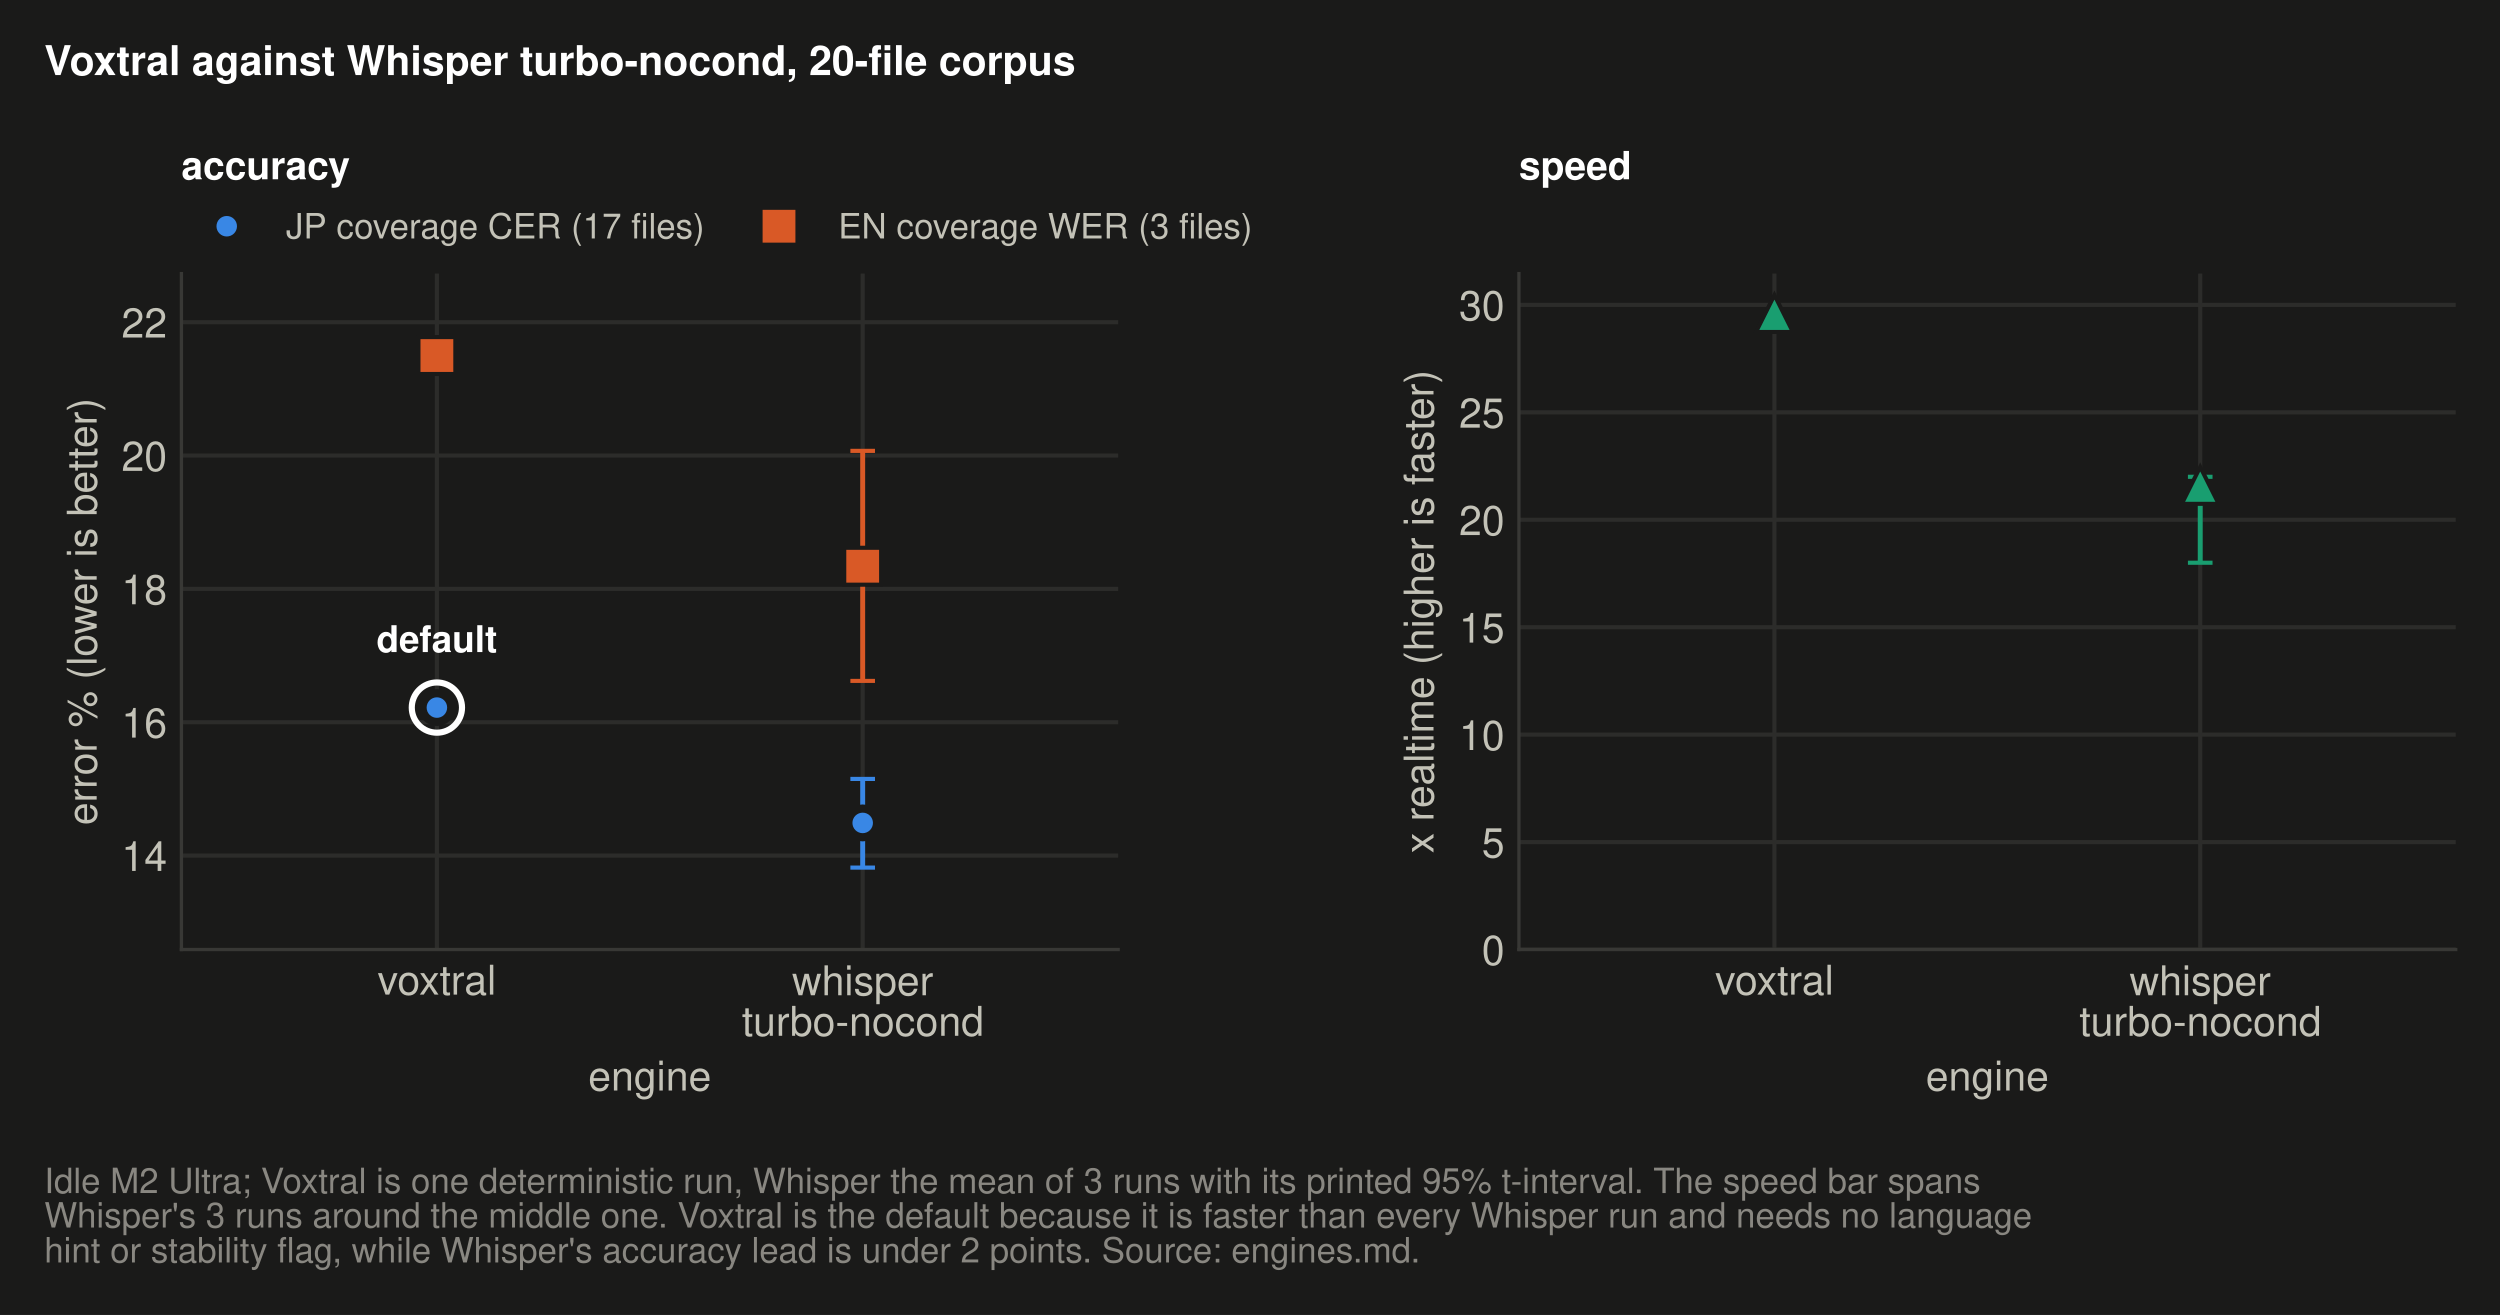
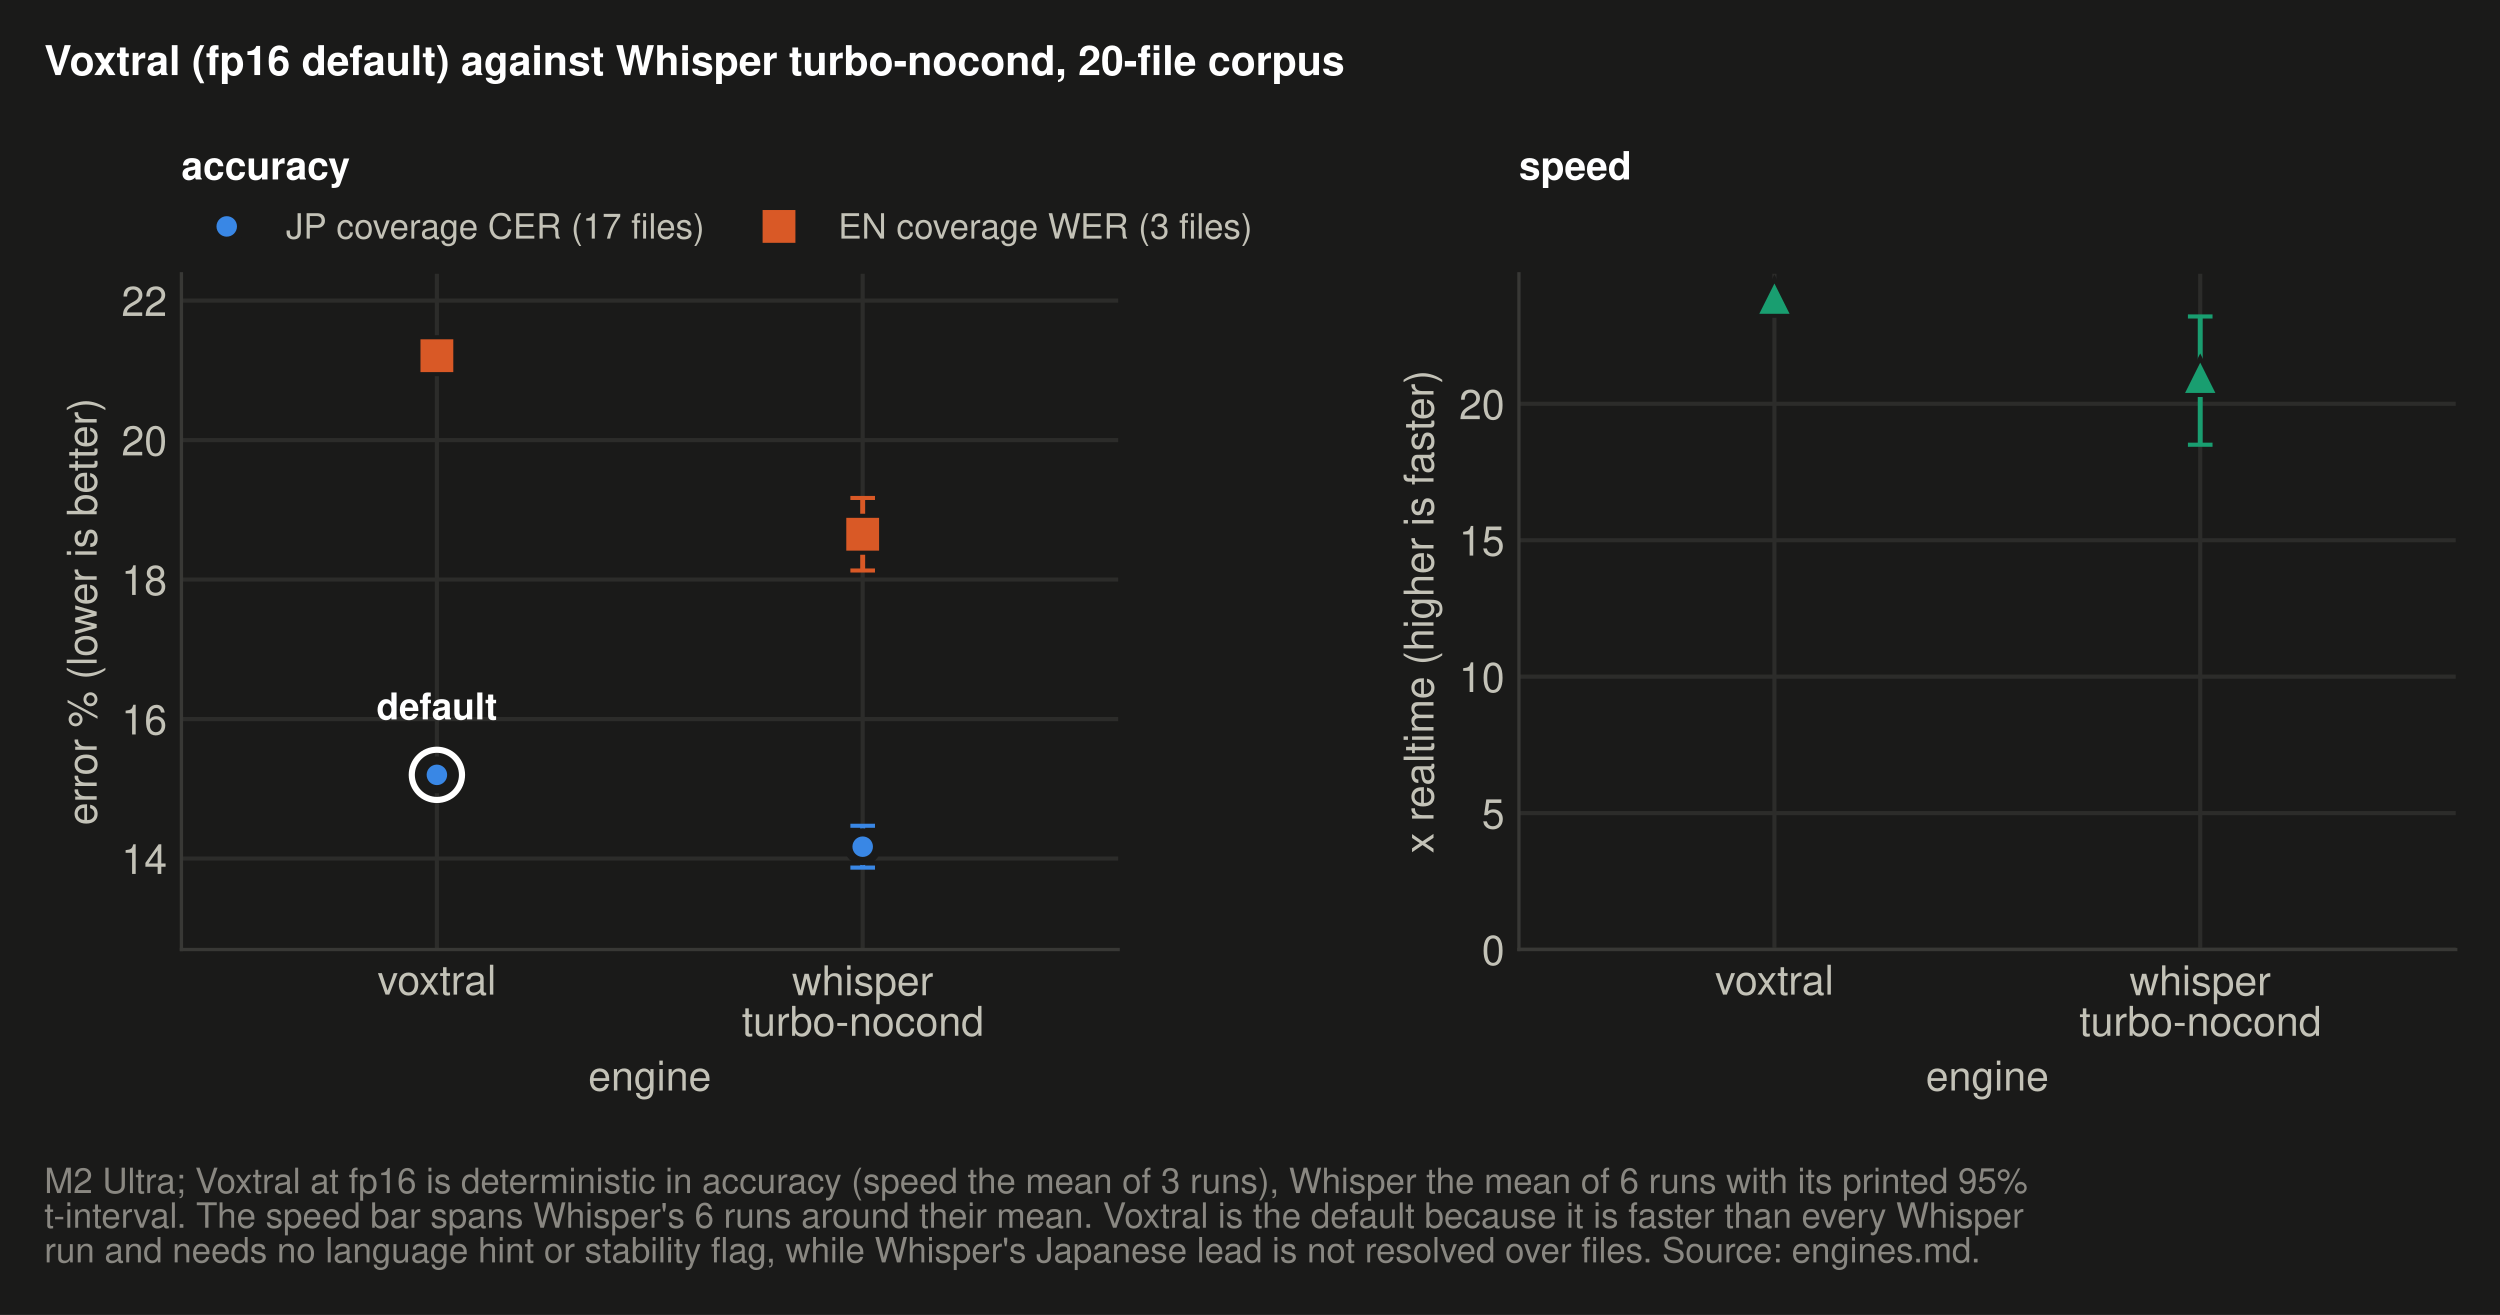
- <svg xmlns="http://www.w3.org/2000/svg" xmlns:xlink="http://www.w3.org/1999/xlink" width="609.552pt" height="320.617pt" viewBox="0 0 609.552 320.617" version="1.1">
+ <svg xmlns="http://www.w3.org/2000/svg" xmlns:xlink="http://www.w3.org/1999/xlink" width="609.552pt" height="320.61pt" viewBox="0 0 609.552 320.61" version="1.1">
  <defs>
    <style type="text/css">*{stroke-linejoin: round; stroke-linecap: butt}</style>
  </defs>
  <g id="figure_1">
    <g id="patch_1">
-       <path d="M 0 320.617  L 609.552 320.617  L 609.552 0  L 0 0  z " style="fill: #1a1a19" />
+       <path d="M 0 320.61  L 609.552 320.61  L 609.552 0  L 0 0  z " style="fill: #1a1a19" />
    </g>
    <g id="axes_1">
      <g id="patch_2">
-         <path d="M 44.232 231.513  L 272.632 231.513  L 272.632 66.713  L 44.232 66.713  z " style="fill: #1a1a19" />
+         <path d="M 44.232 231.513  L 272.632 231.513  L 272.632 66.758  L 44.232 66.758  z " style="fill: #1a1a19" />
      </g>
      <g id="matplotlib.axis_1">
        <g id="xtick_1">
          <g id="line2d_1">
-             <path d="M 106.523 231.513  L 106.523 66.713  " clip-path="url(#pe7085f32dd)" style="fill: none; stroke: #2c2c2a; stroke-linecap: round" />
+             <path d="M 106.523 231.513  L 106.523 66.758  " clip-path="url(#pa97ed57cf5)" style="fill: none; stroke: #2c2c2a; stroke-linecap: round" />
          </g>
          <g id="line2d_2" />
          <g id="text_1">
            <text style="font-size: 10px; font-family: 'Helvetica', 'Arial', 'DejaVu Sans'; text-anchor: middle; fill: #c3c2b7" x="106.523" y="242.513" transform="rotate(-0 106.523 242.5131)">voxtral</text>
          </g>
        </g>
        <g id="xtick_2">
          <g id="line2d_3">
-             <path d="M 210.341 231.513  L 210.341 66.713  " clip-path="url(#pe7085f32dd)" style="fill: none; stroke: #2c2c2a; stroke-linecap: round" />
+             <path d="M 210.341 231.513  L 210.341 66.758  " clip-path="url(#pa97ed57cf5)" style="fill: none; stroke: #2c2c2a; stroke-linecap: round" />
          </g>
          <g id="line2d_4" />
          <g id="text_2">
            <text style="font-size: 10px; font-family: 'Helvetica', 'Arial', 'DejaVu Sans'; fill: #c3c2b7" transform="translate(193.1133 242.662)">whisper</text>
            <text style="font-size: 10px; font-family: 'Helvetica', 'Arial', 'DejaVu Sans'; fill: #c3c2b7" transform="translate(180.8789 252.5442)">turbo-nocond</text>
          </g>
        </g>
        <g id="text_3">
          <text style="font-size: 10px; font-family: 'Helvetica', 'Arial', 'DejaVu Sans'; text-anchor: middle; fill: #c3c2b7" x="158.432" y="265.892" transform="rotate(-0 158.4322 265.8924)">engine</text>
        </g>
      </g>
      <g id="matplotlib.axis_2">
        <g id="ytick_1">
          <g id="line2d_5">
-             <path d="M 44.232 208.611  L 272.632 208.611  " clip-path="url(#pe7085f32dd)" style="fill: none; stroke: #2c2c2a; stroke-linecap: round" />
+             <path d="M 44.232 209.332  L 272.632 209.332  " clip-path="url(#pa97ed57cf5)" style="fill: none; stroke: #2c2c2a; stroke-linecap: round" />
          </g>
          <g id="line2d_6" />
          <g id="text_4">
-             <text style="font-size: 10px; font-family: 'Helvetica', 'Arial', 'DejaVu Sans'; text-anchor: end; fill: #c3c2b7" x="40.732" y="212.361" transform="rotate(-0 40.732 212.3612)">14</text>
+             <text style="font-size: 10px; font-family: 'Helvetica', 'Arial', 'DejaVu Sans'; text-anchor: end; fill: #c3c2b7" x="40.732" y="213.082" transform="rotate(-0 40.732 213.0822)">14</text>
          </g>
        </g>
        <g id="ytick_2">
          <g id="line2d_7">
-             <path d="M 44.232 176.099  L 272.632 176.099  " clip-path="url(#pe7085f32dd)" style="fill: none; stroke: #2c2c2a; stroke-linecap: round" />
+             <path d="M 44.232 175.323  L 272.632 175.323  " clip-path="url(#pa97ed57cf5)" style="fill: none; stroke: #2c2c2a; stroke-linecap: round" />
          </g>
          <g id="line2d_8" />
          <g id="text_5">
-             <text style="font-size: 10px; font-family: 'Helvetica', 'Arial', 'DejaVu Sans'; text-anchor: end; fill: #c3c2b7" x="40.732" y="179.849" transform="rotate(-0 40.732 179.8485)">16</text>
+             <text style="font-size: 10px; font-family: 'Helvetica', 'Arial', 'DejaVu Sans'; text-anchor: end; fill: #c3c2b7" x="40.732" y="179.073" transform="rotate(-0 40.732 179.0728)">16</text>
          </g>
        </g>
        <g id="ytick_3">
          <g id="line2d_9">
-             <path d="M 44.232 143.586  L 272.632 143.586  " clip-path="url(#pe7085f32dd)" style="fill: none; stroke: #2c2c2a; stroke-linecap: round" />
+             <path d="M 44.232 141.313  L 272.632 141.313  " clip-path="url(#pa97ed57cf5)" style="fill: none; stroke: #2c2c2a; stroke-linecap: round" />
          </g>
          <g id="line2d_10" />
          <g id="text_6">
-             <text style="font-size: 10px; font-family: 'Helvetica', 'Arial', 'DejaVu Sans'; text-anchor: end; fill: #c3c2b7" x="40.732" y="147.336" transform="rotate(-0 40.732 147.3359)">18</text>
+             <text style="font-size: 10px; font-family: 'Helvetica', 'Arial', 'DejaVu Sans'; text-anchor: end; fill: #c3c2b7" x="40.732" y="145.063" transform="rotate(-0 40.732 145.0634)">18</text>
          </g>
        </g>
        <g id="ytick_4">
          <g id="line2d_11">
-             <path d="M 44.232 111.073  L 272.632 111.073  " clip-path="url(#pe7085f32dd)" style="fill: none; stroke: #2c2c2a; stroke-linecap: round" />
+             <path d="M 44.232 107.304  L 272.632 107.304  " clip-path="url(#pa97ed57cf5)" style="fill: none; stroke: #2c2c2a; stroke-linecap: round" />
          </g>
          <g id="line2d_12" />
          <g id="text_7">
-             <text style="font-size: 10px; font-family: 'Helvetica', 'Arial', 'DejaVu Sans'; text-anchor: end; fill: #c3c2b7" x="40.732" y="114.823" transform="rotate(-0 40.732 114.8232)">20</text>
+             <text style="font-size: 10px; font-family: 'Helvetica', 'Arial', 'DejaVu Sans'; text-anchor: end; fill: #c3c2b7" x="40.732" y="111.054" transform="rotate(-0 40.732 111.054)">20</text>
          </g>
        </g>
        <g id="ytick_5">
          <g id="line2d_13">
-             <path d="M 44.232 78.561  L 272.632 78.561  " clip-path="url(#pe7085f32dd)" style="fill: none; stroke: #2c2c2a; stroke-linecap: round" />
+             <path d="M 44.232 73.295  L 272.632 73.295  " clip-path="url(#pa97ed57cf5)" style="fill: none; stroke: #2c2c2a; stroke-linecap: round" />
          </g>
          <g id="line2d_14" />
          <g id="text_8">
-             <text style="font-size: 10px; font-family: 'Helvetica', 'Arial', 'DejaVu Sans'; text-anchor: end; fill: #c3c2b7" x="40.732" y="82.311" transform="rotate(-0 40.732 82.31061)">22</text>
+             <text style="font-size: 10px; font-family: 'Helvetica', 'Arial', 'DejaVu Sans'; text-anchor: end; fill: #c3c2b7" x="40.732" y="77.045" transform="rotate(-0 40.732 77.0446)">22</text>
          </g>
        </g>
        <g id="text_9">
-           <text style="font-size: 10px; font-family: 'Helvetica', 'Arial', 'DejaVu Sans'; text-anchor: middle; fill: #c3c2b7" x="23.57" y="149.113" transform="rotate(-90 23.5695 149.113)">error % (lower is better)</text>
+           <text style="font-size: 10px; font-family: 'Helvetica', 'Arial', 'DejaVu Sans'; text-anchor: middle; fill: #c3c2b7" x="23.57" y="149.136" transform="rotate(-90 23.5695 149.1355)">error % (lower is better)</text>
        </g>
      </g>
      <g id="LineCollection_1">
-         <path d="M 210.341 211.537  L 210.341 189.916  " clip-path="url(#pe7085f32dd)" style="fill: none; stroke: #3987e5; stroke-width: 1.2" />
+         <path d="M 210.341 211.543  L 210.341 201.34  " clip-path="url(#pa97ed57cf5)" style="fill: none; stroke: #3987e5; stroke-width: 1.2" />
      </g>
      <g id="line2d_15">
        <defs>
          <path id="ma3156ba2cf" d="M 3 0  L -3 -0  " style="stroke: #3987e5" />
        </defs>
-         <g clip-path="url(#pe7085f32dd)">
-           <use xlink:href="#ma3156ba2cf" x="210.341" y="211.537" style="fill: #1f77b4; stroke: #3987e5" />
+         <g clip-path="url(#pa97ed57cf5)">
+           <use xlink:href="#ma3156ba2cf" x="210.341" y="211.543" style="fill: #1f77b4; stroke: #3987e5" />
        </g>
      </g>
      <g id="line2d_16">
-         <g clip-path="url(#pe7085f32dd)">
-           <use xlink:href="#ma3156ba2cf" x="210.341" y="189.916" style="fill: #1f77b4; stroke: #3987e5" />
+         <g clip-path="url(#pa97ed57cf5)">
+           <use xlink:href="#ma3156ba2cf" x="210.341" y="201.34" style="fill: #1f77b4; stroke: #3987e5" />
        </g>
      </g>
      <g id="LineCollection_2">
-         <path d="M 210.341 166.02  L 210.341 109.935  " clip-path="url(#pe7085f32dd)" style="fill: none; stroke: #d95926; stroke-width: 1.2" />
+         <path d="M 210.341 139.103  L 210.341 121.418  " clip-path="url(#pa97ed57cf5)" style="fill: none; stroke: #d95926; stroke-width: 1.2" />
      </g>
      <g id="line2d_17">
        <defs>
          <path id="m15b99c2aa6" d="M 3 0  L -3 -0  " style="stroke: #d95926" />
        </defs>
-         <g clip-path="url(#pe7085f32dd)">
-           <use xlink:href="#m15b99c2aa6" x="210.341" y="166.02" style="fill: #1f77b4; stroke: #d95926" />
+         <g clip-path="url(#pa97ed57cf5)">
+           <use xlink:href="#m15b99c2aa6" x="210.341" y="139.103" style="fill: #1f77b4; stroke: #d95926" />
        </g>
      </g>
      <g id="line2d_18">
-         <g clip-path="url(#pe7085f32dd)">
-           <use xlink:href="#m15b99c2aa6" x="210.341" y="109.935" style="fill: #1f77b4; stroke: #d95926" />
+         <g clip-path="url(#pa97ed57cf5)">
+           <use xlink:href="#m15b99c2aa6" x="210.341" y="121.418" style="fill: #1f77b4; stroke: #d95926" />
        </g>
      </g>
      <g id="patch_3">
-         <path d="M 44.232 231.513  L 44.232 66.713  " style="fill: none; stroke: #383835; stroke-width: 0.8; stroke-linejoin: miter; stroke-linecap: square" />
+         <path d="M 44.232 231.513  L 44.232 66.758  " style="fill: none; stroke: #383835; stroke-width: 0.8; stroke-linejoin: miter; stroke-linecap: square" />
      </g>
      <g id="patch_4">
        <path d="M 44.232 231.513  L 272.632 231.513  " style="fill: none; stroke: #383835; stroke-width: 0.8; stroke-linejoin: miter; stroke-linecap: square" />
      </g>
      <g id="line2d_19">
        <defs>
          <path id="m3d7b4c0e3e" d="M 0 3.5  C 0.928 3.5 1.819 3.131 2.475 2.475  C 3.131 1.819 3.5 0.928 3.5 0  C 3.5 -0.928 3.131 -1.819 2.475 -2.475  C 1.819 -3.131 0.928 -3.5 0 -3.5  C -0.928 -3.5 -1.819 -3.131 -2.475 -2.475  C -3.131 -1.819 -3.5 -0.928 -3.5 0  C -3.5 0.928 -3.131 1.819 -2.475 2.475  C -1.819 3.131 -0.928 3.5 0 3.5  z " style="stroke: #1a1a19; stroke-width: 2" />
        </defs>
-         <g clip-path="url(#pe7085f32dd)">
-           <use xlink:href="#m3d7b4c0e3e" x="106.523" y="172.522" style="fill: #3987e5; stroke: #1a1a19; stroke-width: 2" />
-           <use xlink:href="#m3d7b4c0e3e" x="210.341" y="200.646" style="fill: #3987e5; stroke: #1a1a19; stroke-width: 2" />
+         <g clip-path="url(#pa97ed57cf5)">
+           <use xlink:href="#m3d7b4c0e3e" x="106.523" y="188.927" style="fill: #3987e5; stroke: #1a1a19; stroke-width: 2" />
+           <use xlink:href="#m3d7b4c0e3e" x="210.341" y="206.441" style="fill: #3987e5; stroke: #1a1a19; stroke-width: 2" />
        </g>
      </g>
      <g id="line2d_20">
        <defs>
          <path id="m81e0faa51b" d="M -4.5 4.5  L 4.5 4.5  L 4.5 -4.5  L -4.5 -4.5  z " style="stroke: #1a1a19; stroke-linejoin: miter" />
        </defs>
-         <g clip-path="url(#pe7085f32dd)">
-           <use xlink:href="#m81e0faa51b" x="106.523" y="86.689" style="fill: #d95926; stroke: #1a1a19; stroke-linejoin: miter" />
-           <use xlink:href="#m81e0faa51b" x="210.341" y="138.059" style="fill: #d95926; stroke: #1a1a19; stroke-linejoin: miter" />
+         <g clip-path="url(#pa97ed57cf5)">
+           <use xlink:href="#m81e0faa51b" x="106.523" y="86.728" style="fill: #d95926; stroke: #1a1a19; stroke-linejoin: miter" />
+           <use xlink:href="#m81e0faa51b" x="210.341" y="130.26" style="fill: #d95926; stroke: #1a1a19; stroke-linejoin: miter" />
        </g>
      </g>
      <g id="text_10">
-         <text style="font-weight: 700; font-size: 9px; font-family: 'Helvetica', 'Arial', 'DejaVu Sans'; text-anchor: middle; fill: #ffffff" x="106.523" y="158.993" transform="rotate(-0 106.523 158.9928)">default</text>
+         <text style="font-weight: 700; font-size: 9px; font-family: 'Helvetica', 'Arial', 'DejaVu Sans'; text-anchor: middle; fill: #ffffff" x="106.523" y="175.397" transform="rotate(-0 106.523 175.3972)">default</text>
      </g>
      <g id="text_11">
-         <text style="font-weight: 700; font-size: 9.5px; font-family: 'Helvetica', 'Arial', 'DejaVu Sans'; text-anchor: start; fill: #ffffff" x="44.232" y="43.713" transform="rotate(-0 44.232 43.713)">accuracy</text>
+         <text style="font-weight: 700; font-size: 9.5px; font-family: 'Helvetica', 'Arial', 'DejaVu Sans'; text-anchor: start; fill: #ffffff" x="44.232" y="43.758" transform="rotate(-0 44.232 43.758)">accuracy</text>
      </g>
      <g id="PathCollection_1">
-         <path d="M 106.523 178.646  C 108.147 178.646 109.705 178.001 110.853 176.852  C 112.002 175.704 112.647 174.146 112.647 172.522  C 112.647 170.898 112.002 169.34 110.853 168.192  C 109.705 167.044 108.147 166.398 106.523 166.398  C 104.899 166.398 103.341 167.044 102.193 168.192  C 101.045 169.34 100.399 170.898 100.399 172.522  C 100.399 174.146 101.045 175.704 102.193 176.852  C 103.341 178.001 104.899 178.646 106.523 178.646  L 106.523 178.646  z " clip-path="url(#pe7085f32dd)" style="fill: none; stroke: #ffffff; stroke-width: 1.5" />
+         <path d="M 106.523 195.05  C 108.147 195.05 109.705 194.405 110.853 193.257  C 112.002 192.108 112.647 190.551 112.647 188.927  C 112.647 187.302 112.002 185.745 110.853 184.596  C 109.705 183.448 108.147 182.803 106.523 182.803  C 104.899 182.803 103.341 183.448 102.193 184.596  C 101.045 185.745 100.399 187.302 100.399 188.927  C 100.399 190.551 101.045 192.108 102.193 193.257  C 103.341 194.405 104.899 195.05 106.523 195.05  L 106.523 195.05  z " clip-path="url(#pa97ed57cf5)" style="fill: none; stroke: #ffffff; stroke-width: 1.5" />
      </g>
      <g id="legend_1">
        <g id="line2d_21">
          <g>
-             <use xlink:href="#m3d7b4c0e3e" x="55.282" y="55.161" style="fill: #3987e5; stroke: #1a1a19; stroke-width: 2" />
+             <use xlink:href="#m3d7b4c0e3e" x="55.282" y="55.207" style="fill: #3987e5; stroke: #1a1a19; stroke-width: 2" />
          </g>
        </g>
        <g id="text_12">
-           <text style="font-size: 8.5px; font-family: 'Helvetica', 'Arial', 'DejaVu Sans'; text-anchor: start; fill: #c3c2b7" x="69.732" y="58.136" transform="rotate(-0 69.732 58.13637)">JP coverage CER (17 files)</text>
+           <text style="font-size: 8.5px; font-family: 'Helvetica', 'Arial', 'DejaVu Sans'; text-anchor: start; fill: #c3c2b7" x="69.732" y="58.182" transform="rotate(-0 69.732 58.18227)">JP coverage CER (17 files)</text>
        </g>
        <g id="line2d_22">
          <g>
-             <use xlink:href="#m81e0faa51b" x="189.939" y="55.161" style="fill: #d95926; stroke: #1a1a19; stroke-linejoin: miter" />
+             <use xlink:href="#m81e0faa51b" x="189.939" y="55.207" style="fill: #d95926; stroke: #1a1a19; stroke-linejoin: miter" />
          </g>
        </g>
        <g id="text_13">
-           <text style="font-size: 8.5px; font-family: 'Helvetica', 'Arial', 'DejaVu Sans'; text-anchor: start; fill: #c3c2b7" x="204.389" y="58.136" transform="rotate(-0 204.3893 58.13637)">EN coverage WER (3 files)</text>
+           <text style="font-size: 8.5px; font-family: 'Helvetica', 'Arial', 'DejaVu Sans'; text-anchor: start; fill: #c3c2b7" x="204.389" y="58.182" transform="rotate(-0 204.3893 58.18227)">EN coverage WER (3 files)</text>
        </g>
      </g>
    </g>
    <g id="axes_2">
      <g id="patch_5">
-         <path d="M 370.352 231.513  L 598.752 231.513  L 598.752 66.713  L 370.352 66.713  z " style="fill: #1a1a19" />
+         <path d="M 370.352 231.513  L 598.752 231.513  L 598.752 66.758  L 370.352 66.758  z " style="fill: #1a1a19" />
      </g>
      <g id="matplotlib.axis_3">
        <g id="xtick_3">
          <g id="line2d_23">
-             <path d="M 432.643 231.513  L 432.643 66.713  " clip-path="url(#pc7186eb80f)" style="fill: none; stroke: #2c2c2a; stroke-linecap: round" />
+             <path d="M 432.643 231.513  L 432.643 66.758  " clip-path="url(#pe0d9ea0f1e)" style="fill: none; stroke: #2c2c2a; stroke-linecap: round" />
          </g>
          <g id="line2d_24" />
          <g id="text_14">
            <text style="font-size: 10px; font-family: 'Helvetica', 'Arial', 'DejaVu Sans'; text-anchor: middle; fill: #c3c2b7" x="432.643" y="242.513" transform="rotate(-0 432.6426 242.5131)">voxtral</text>
          </g>
        </g>
        <g id="xtick_4">
          <g id="line2d_25">
-             <path d="M 536.461 231.513  L 536.461 66.713  " clip-path="url(#pc7186eb80f)" style="fill: none; stroke: #2c2c2a; stroke-linecap: round" />
+             <path d="M 536.461 231.513  L 536.461 66.758  " clip-path="url(#pe0d9ea0f1e)" style="fill: none; stroke: #2c2c2a; stroke-linecap: round" />
          </g>
          <g id="line2d_26" />
          <g id="text_15">
            <text style="font-size: 10px; font-family: 'Helvetica', 'Arial', 'DejaVu Sans'; fill: #c3c2b7" transform="translate(519.2329 242.662)">whisper</text>
            <text style="font-size: 10px; font-family: 'Helvetica', 'Arial', 'DejaVu Sans'; fill: #c3c2b7" transform="translate(506.9985 252.5442)">turbo-nocond</text>
          </g>
        </g>
        <g id="text_16">
          <text style="font-size: 10px; font-family: 'Helvetica', 'Arial', 'DejaVu Sans'; text-anchor: middle; fill: #c3c2b7" x="484.552" y="265.892" transform="rotate(-0 484.5518 265.8924)">engine</text>
        </g>
      </g>
      <g id="matplotlib.axis_4">
        <g id="ytick_6">
          <g id="line2d_27">
-             <path d="M 370.352 231.513  L 598.752 231.513  " clip-path="url(#pc7186eb80f)" style="fill: none; stroke: #2c2c2a; stroke-linecap: round" />
+             <path d="M 370.352 231.513  L 598.752 231.513  " clip-path="url(#pe0d9ea0f1e)" style="fill: none; stroke: #2c2c2a; stroke-linecap: round" />
          </g>
          <g id="line2d_28" />
          <g id="text_17">
            <text style="font-size: 10px; font-family: 'Helvetica', 'Arial', 'DejaVu Sans'; text-anchor: end; fill: #c3c2b7" x="366.852" y="235.263" transform="rotate(-0 366.8516 235.2631)">0</text>
          </g>
        </g>
        <g id="ytick_7">
          <g id="line2d_29">
-             <path d="M 370.352 205.318  L 598.752 205.318  " clip-path="url(#pc7186eb80f)" style="fill: none; stroke: #2c2c2a; stroke-linecap: round" />
+             <path d="M 370.352 198.248  L 598.752 198.248  " clip-path="url(#pe0d9ea0f1e)" style="fill: none; stroke: #2c2c2a; stroke-linecap: round" />
          </g>
          <g id="line2d_30" />
          <g id="text_18">
-             <text style="font-size: 10px; font-family: 'Helvetica', 'Arial', 'DejaVu Sans'; text-anchor: end; fill: #c3c2b7" x="366.852" y="209.068" transform="rotate(-0 366.8516 209.0677)">5</text>
+             <text style="font-size: 10px; font-family: 'Helvetica', 'Arial', 'DejaVu Sans'; text-anchor: end; fill: #c3c2b7" x="366.852" y="201.998" transform="rotate(-0 366.8516 201.998)">5</text>
          </g>
        </g>
        <g id="ytick_8">
          <g id="line2d_31">
-             <path d="M 370.352 179.122  L 598.752 179.122  " clip-path="url(#pc7186eb80f)" style="fill: none; stroke: #2c2c2a; stroke-linecap: round" />
+             <path d="M 370.352 164.983  L 598.752 164.983  " clip-path="url(#pe0d9ea0f1e)" style="fill: none; stroke: #2c2c2a; stroke-linecap: round" />
          </g>
          <g id="line2d_32" />
          <g id="text_19">
-             <text style="font-size: 10px; font-family: 'Helvetica', 'Arial', 'DejaVu Sans'; text-anchor: end; fill: #c3c2b7" x="366.852" y="182.872" transform="rotate(-0 366.8516 182.8724)">10</text>
+             <text style="font-size: 10px; font-family: 'Helvetica', 'Arial', 'DejaVu Sans'; text-anchor: end; fill: #c3c2b7" x="366.852" y="168.733" transform="rotate(-0 366.8516 168.733)">10</text>
          </g>
        </g>
        <g id="ytick_9">
          <g id="line2d_33">
-             <path d="M 370.352 152.927  L 598.752 152.927  " clip-path="url(#pc7186eb80f)" style="fill: none; stroke: #2c2c2a; stroke-linecap: round" />
+             <path d="M 370.352 131.718  L 598.752 131.718  " clip-path="url(#pe0d9ea0f1e)" style="fill: none; stroke: #2c2c2a; stroke-linecap: round" />
          </g>
          <g id="line2d_34" />
          <g id="text_20">
-             <text style="font-size: 10px; font-family: 'Helvetica', 'Arial', 'DejaVu Sans'; text-anchor: end; fill: #c3c2b7" x="366.852" y="156.677" transform="rotate(-0 366.8516 156.6771)">15</text>
+             <text style="font-size: 10px; font-family: 'Helvetica', 'Arial', 'DejaVu Sans'; text-anchor: end; fill: #c3c2b7" x="366.852" y="135.468" transform="rotate(-0 366.8516 135.468)">15</text>
          </g>
        </g>
        <g id="ytick_10">
          <g id="line2d_35">
-             <path d="M 370.352 126.732  L 598.752 126.732  " clip-path="url(#pc7186eb80f)" style="fill: none; stroke: #2c2c2a; stroke-linecap: round" />
+             <path d="M 370.352 98.453  L 598.752 98.453  " clip-path="url(#pe0d9ea0f1e)" style="fill: none; stroke: #2c2c2a; stroke-linecap: round" />
          </g>
          <g id="line2d_36" />
          <g id="text_21">
-             <text style="font-size: 10px; font-family: 'Helvetica', 'Arial', 'DejaVu Sans'; text-anchor: end; fill: #c3c2b7" x="366.852" y="130.482" transform="rotate(-0 366.8516 130.4817)">20</text>
-           </g>
-         </g>
-         <g id="ytick_11">
-           <g id="line2d_37">
-             <path d="M 370.352 100.536  L 598.752 100.536  " clip-path="url(#pc7186eb80f)" style="fill: none; stroke: #2c2c2a; stroke-linecap: round" />
-           </g>
-           <g id="line2d_38" />
-           <g id="text_22">
-             <text style="font-size: 10px; font-family: 'Helvetica', 'Arial', 'DejaVu Sans'; text-anchor: end; fill: #c3c2b7" x="366.852" y="104.286" transform="rotate(-0 366.8516 104.2864)">25</text>
-           </g>
-         </g>
-         <g id="ytick_12">
-           <g id="line2d_39">
-             <path d="M 370.352 74.341  L 598.752 74.341  " clip-path="url(#pc7186eb80f)" style="fill: none; stroke: #2c2c2a; stroke-linecap: round" />
-           </g>
-           <g id="line2d_40" />
-           <g id="text_23">
-             <text style="font-size: 10px; font-family: 'Helvetica', 'Arial', 'DejaVu Sans'; text-anchor: end; fill: #c3c2b7" x="366.852" y="78.091" transform="rotate(-0 366.8516 78.09108)">30</text>
-           </g>
-         </g>
-         <g id="text_24">
-           <text style="font-size: 10px; font-family: 'Helvetica', 'Arial', 'DejaVu Sans'; text-anchor: middle; fill: #c3c2b7" x="349.517" y="149.113" transform="rotate(-90 349.5172 149.113)">x realtime (higher is faster)</text>
+             <text style="font-size: 10px; font-family: 'Helvetica', 'Arial', 'DejaVu Sans'; text-anchor: end; fill: #c3c2b7" x="366.852" y="102.203" transform="rotate(-0 366.8516 102.2029)">20</text>
+           </g>
+         </g>
+         <g id="text_22">
+           <text style="font-size: 10px; font-family: 'Helvetica', 'Arial', 'DejaVu Sans'; text-anchor: middle; fill: #c3c2b7" x="349.517" y="149.136" transform="rotate(-90 349.5172 149.1355)">x realtime (higher is faster)</text>
        </g>
      </g>
      <g id="LineCollection_3">
-         <path d="M 536.461 137.21  L 536.461 116.254  " clip-path="url(#pc7186eb80f)" style="fill: none; stroke: #199e70; stroke-width: 1.2" />
-       </g>
-       <g id="line2d_41">
+         <path d="M 536.461 108.432  L 536.461 77.163  " clip-path="url(#pe0d9ea0f1e)" style="fill: none; stroke: #199e70; stroke-width: 1.2" />
+       </g>
+       <g id="line2d_37">
        <defs>
          <path id="m2e1cc6d336" d="M 3 0  L -3 -0  " style="stroke: #199e70" />
        </defs>
-         <g clip-path="url(#pc7186eb80f)">
-           <use xlink:href="#m2e1cc6d336" x="536.461" y="137.21" style="fill: #1f77b4; stroke: #199e70" />
-         </g>
-       </g>
-       <g id="line2d_42">
-         <g clip-path="url(#pc7186eb80f)">
-           <use xlink:href="#m2e1cc6d336" x="536.461" y="116.254" style="fill: #1f77b4; stroke: #199e70" />
+         <g clip-path="url(#pe0d9ea0f1e)">
+           <use xlink:href="#m2e1cc6d336" x="536.461" y="108.432" style="fill: #1f77b4; stroke: #199e70" />
+         </g>
+       </g>
+       <g id="line2d_38">
+         <g clip-path="url(#pe0d9ea0f1e)">
+           <use xlink:href="#m2e1cc6d336" x="536.461" y="77.163" style="fill: #1f77b4; stroke: #199e70" />
        </g>
      </g>
      <g id="patch_6">
-         <path d="M 370.352 231.513  L 370.352 66.713  " style="fill: none; stroke: #383835; stroke-width: 0.8; stroke-linejoin: miter; stroke-linecap: square" />
+         <path d="M 370.352 231.513  L 370.352 66.758  " style="fill: none; stroke: #383835; stroke-width: 0.8; stroke-linejoin: miter; stroke-linecap: square" />
      </g>
      <g id="patch_7">
        <path d="M 370.352 231.513  L 598.752 231.513  " style="fill: none; stroke: #383835; stroke-width: 0.8; stroke-linejoin: miter; stroke-linecap: square" />
      </g>
-       <g id="line2d_43">
+       <g id="line2d_39">
        <defs>
          <path id="m14c831bd54" d="M 0 -4.5  L -4.5 4.5  L 4.5 4.5  z " style="stroke: #1a1a19; stroke-linejoin: miter" />
        </defs>
-         <g clip-path="url(#pc7186eb80f)">
-           <use xlink:href="#m14c831bd54" x="432.643" y="76.437" style="fill: #199e70; stroke: #1a1a19; stroke-linejoin: miter" />
-           <use xlink:href="#m14c831bd54" x="536.461" y="118.349" style="fill: #199e70; stroke: #1a1a19; stroke-linejoin: miter" />
-         </g>
-       </g>
-       <g id="text_25">
-         <text style="font-weight: 700; font-size: 9.5px; font-family: 'Helvetica', 'Arial', 'DejaVu Sans'; text-anchor: start; fill: #ffffff" x="370.352" y="43.713" transform="rotate(-0 370.3516 43.713)">speed</text>
-       </g>
-     </g>
-     <g id="text_26">
-       <text style="font-weight: 700; font-size: 10px; font-family: 'Helvetica', 'Arial', 'DejaVu Sans'; text-anchor: start; fill: #ffffff" x="10.8" y="18.3" transform="rotate(-0 10.8 18.3)">Voxtral against Whisper turbo-nocond, 20-file corpus</text>
-     </g>
-     <g id="text_27">
-       <text style="font-size: 8.5px; font-family: 'Helvetica', 'Arial', 'DejaVu Sans'; fill: #898781" transform="translate(10.8 290.9016)">Idle M2 Ultra; Voxtral is one deterministic run, Whisper the mean of 3 runs with its printed 95% t-interval. The speed bar spans</text>
-       <text style="font-size: 8.5px; font-family: 'Helvetica', 'Arial', 'DejaVu Sans'; fill: #898781" transform="translate(10.8 299.3015)">Whisper's 3 runs around the middle one. Voxtral is the default because it is faster than every Whisper run and needs no language</text>
-       <text style="font-size: 8.5px; font-family: 'Helvetica', 'Arial', 'DejaVu Sans'; fill: #898781" transform="translate(10.8 307.8103)">hint or stability flag, while Whisper's accuracy lead is under 2 points. Source: engines.md.</text>
+         <g clip-path="url(#pe0d9ea0f1e)">
+           <use xlink:href="#m14c831bd54" x="432.643" y="72.506" style="fill: #199e70; stroke: #1a1a19; stroke-linejoin: miter" />
+           <use xlink:href="#m14c831bd54" x="536.461" y="91.8" style="fill: #199e70; stroke: #1a1a19; stroke-linejoin: miter" />
+         </g>
+       </g>
+       <g id="text_23">
+         <text style="font-weight: 700; font-size: 9.5px; font-family: 'Helvetica', 'Arial', 'DejaVu Sans'; text-anchor: start; fill: #ffffff" x="370.352" y="43.758" transform="rotate(-0 370.3516 43.758)">speed</text>
+       </g>
+     </g>
+     <g id="text_24">
+       <text style="font-weight: 700; font-size: 10px; font-family: 'Helvetica', 'Arial', 'DejaVu Sans'; text-anchor: start; fill: #ffffff" x="10.8" y="18.3" transform="rotate(-0 10.8 18.3)">Voxtral (fp16 default) against Whisper turbo-nocond, 20-file corpus</text>
+     </g>
+     <g id="text_25">
+       <text style="font-size: 8.5px; font-family: 'Helvetica', 'Arial', 'DejaVu Sans'; fill: #898781" transform="translate(10.8 290.9016)">M2 Ultra; Voxtral at fp16 is deterministic in accuracy (speed the mean of 3 runs), Whisper the mean of 6 runs with its printed 95%</text>
+       <text style="font-size: 8.5px; font-family: 'Helvetica', 'Arial', 'DejaVu Sans'; fill: #898781" transform="translate(10.8 299.3519)">t-interval. The speed bar spans Whisper's 6 runs around their mean. Voxtral is the default because it is faster than every Whisper</text>
+       <text style="font-size: 8.5px; font-family: 'Helvetica', 'Arial', 'DejaVu Sans'; fill: #898781" transform="translate(10.8 307.8023)">run and needs no language hint or stability flag, while Whisper's Japanese lead is not resolved over files. Source: engines.md.</text>
    </g>
  </g>
  <defs>
-     <clipPath id="pe7085f32dd">
-       <rect x="44.232" y="66.713" width="228.4" height="164.8" />
+     <clipPath id="pa97ed57cf5">
+       <rect x="44.232" y="66.758" width="228.4" height="164.755" />
    </clipPath>
-     <clipPath id="pc7186eb80f">
-       <rect x="370.352" y="66.713" width="228.4" height="164.8" />
+     <clipPath id="pe0d9ea0f1e">
+       <rect x="370.352" y="66.758" width="228.4" height="164.755" />
    </clipPath>
  </defs>
</svg>
